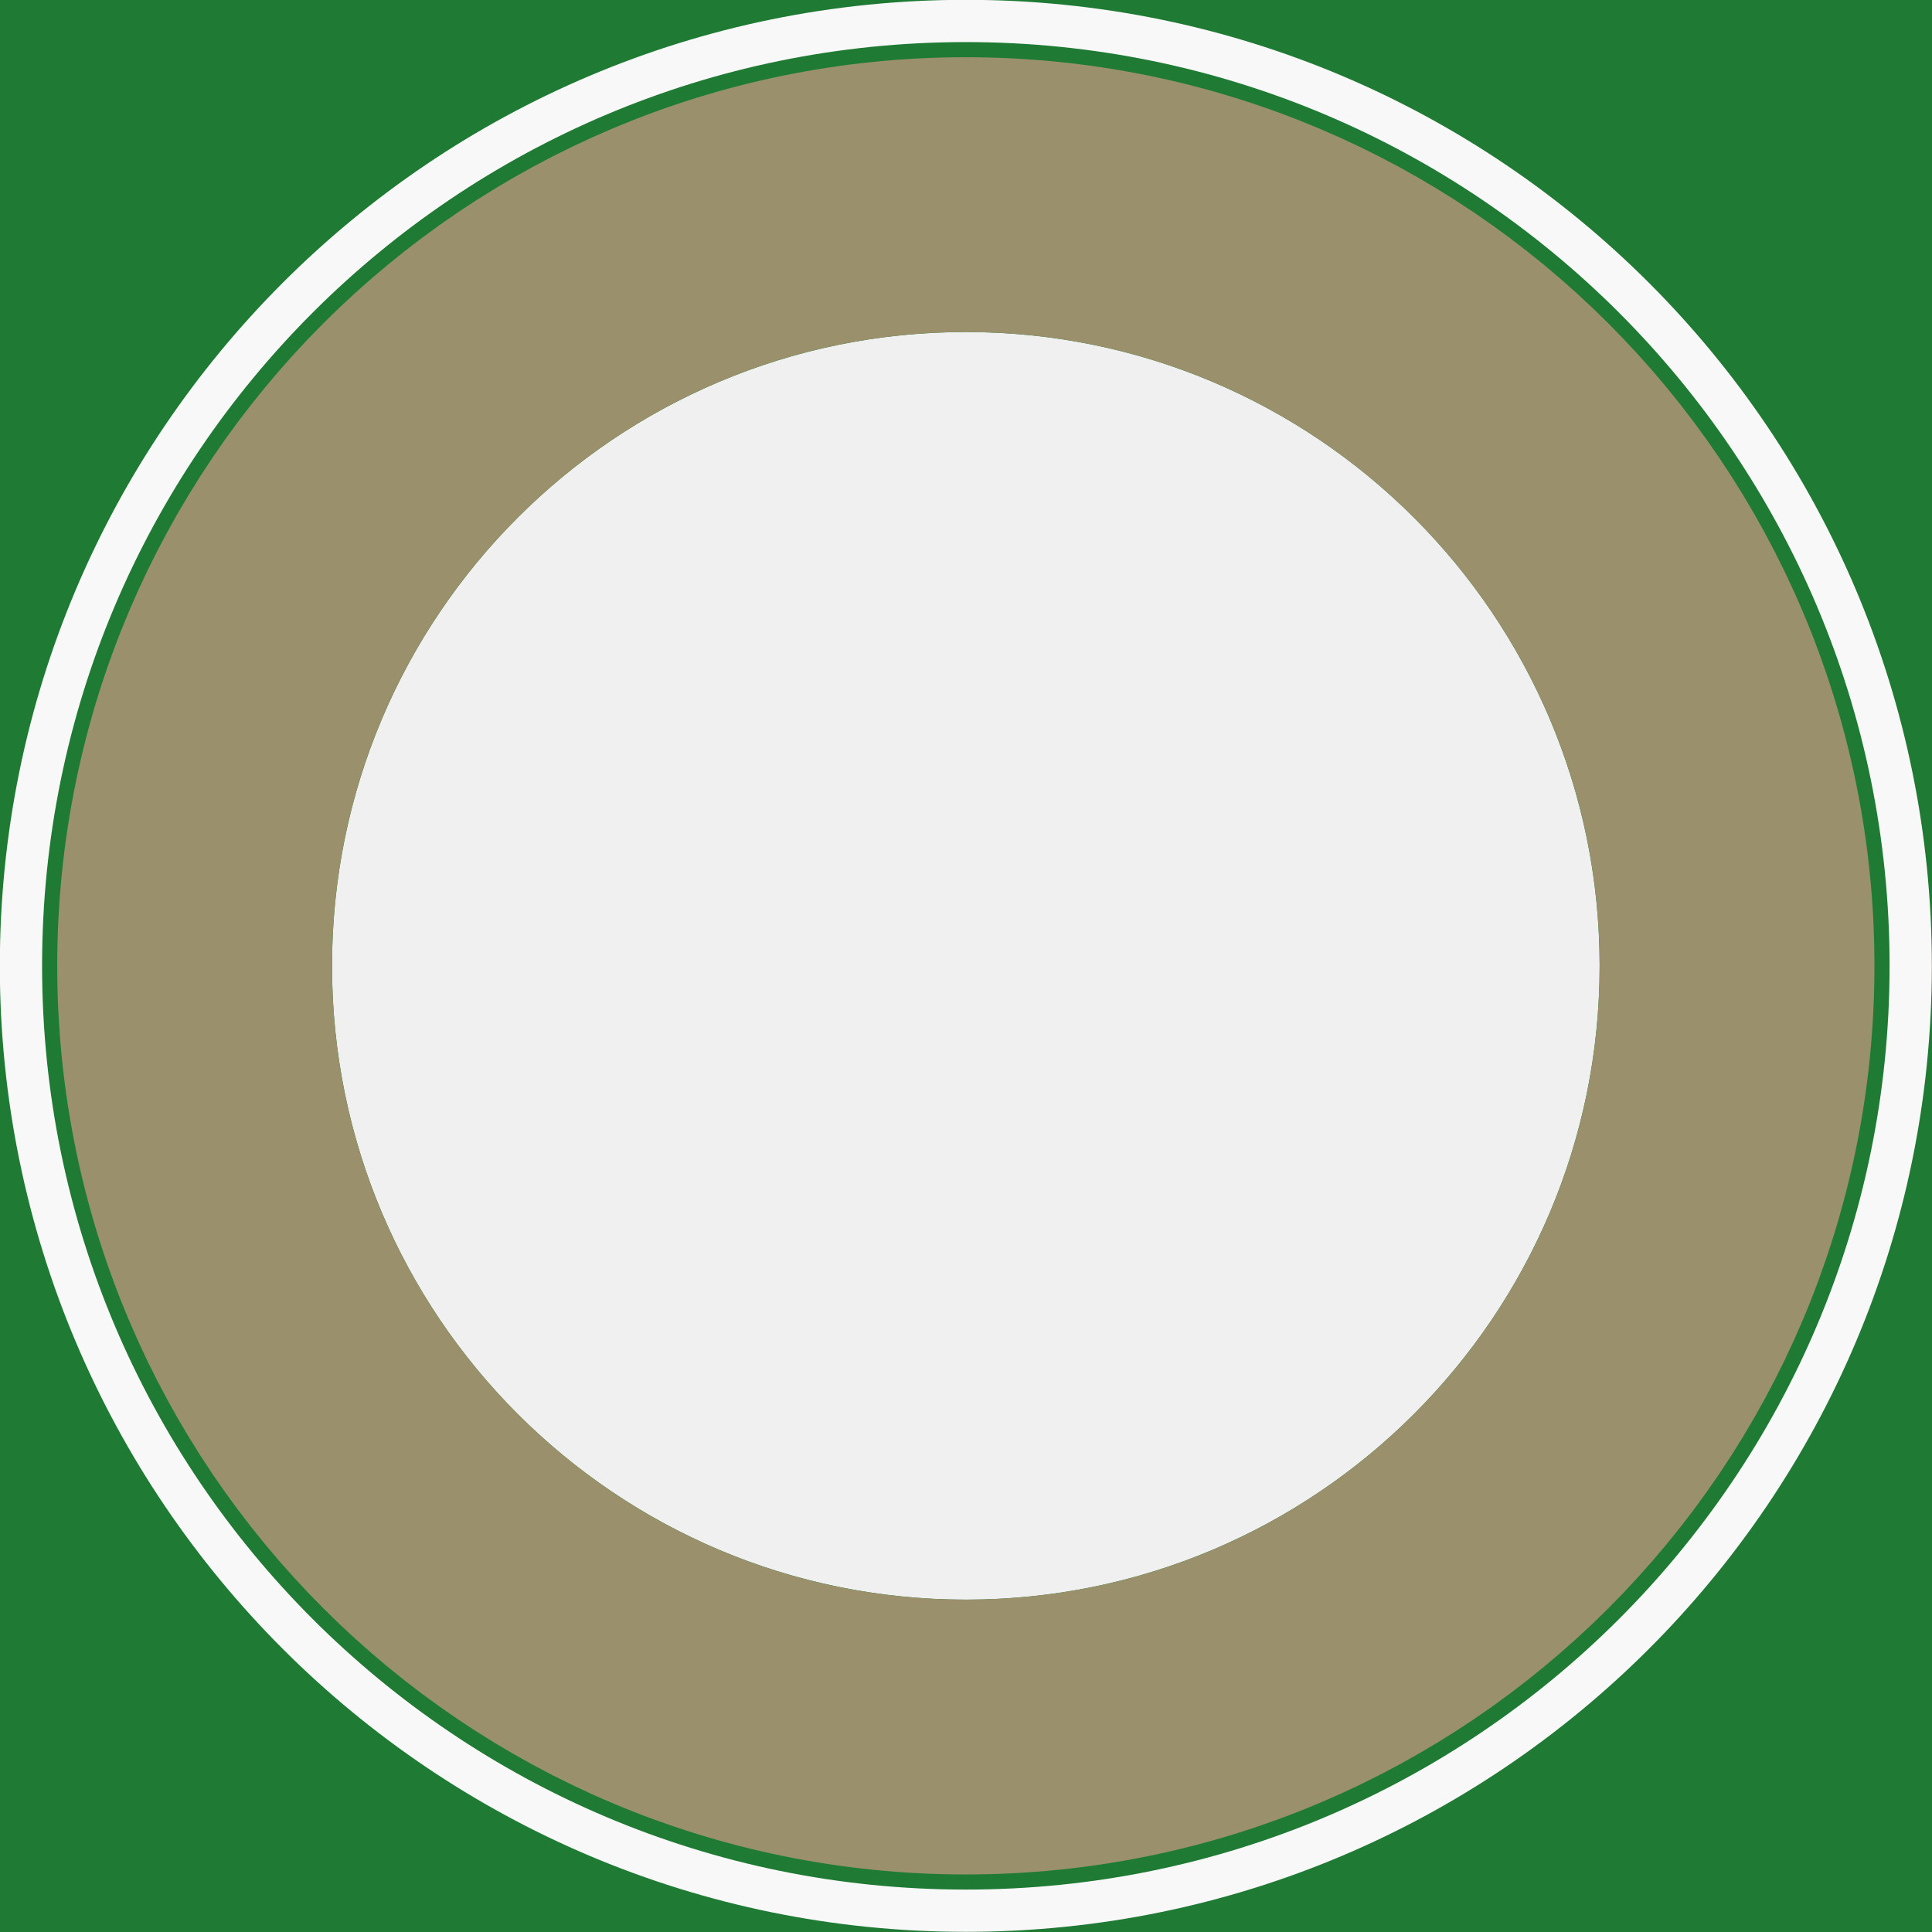
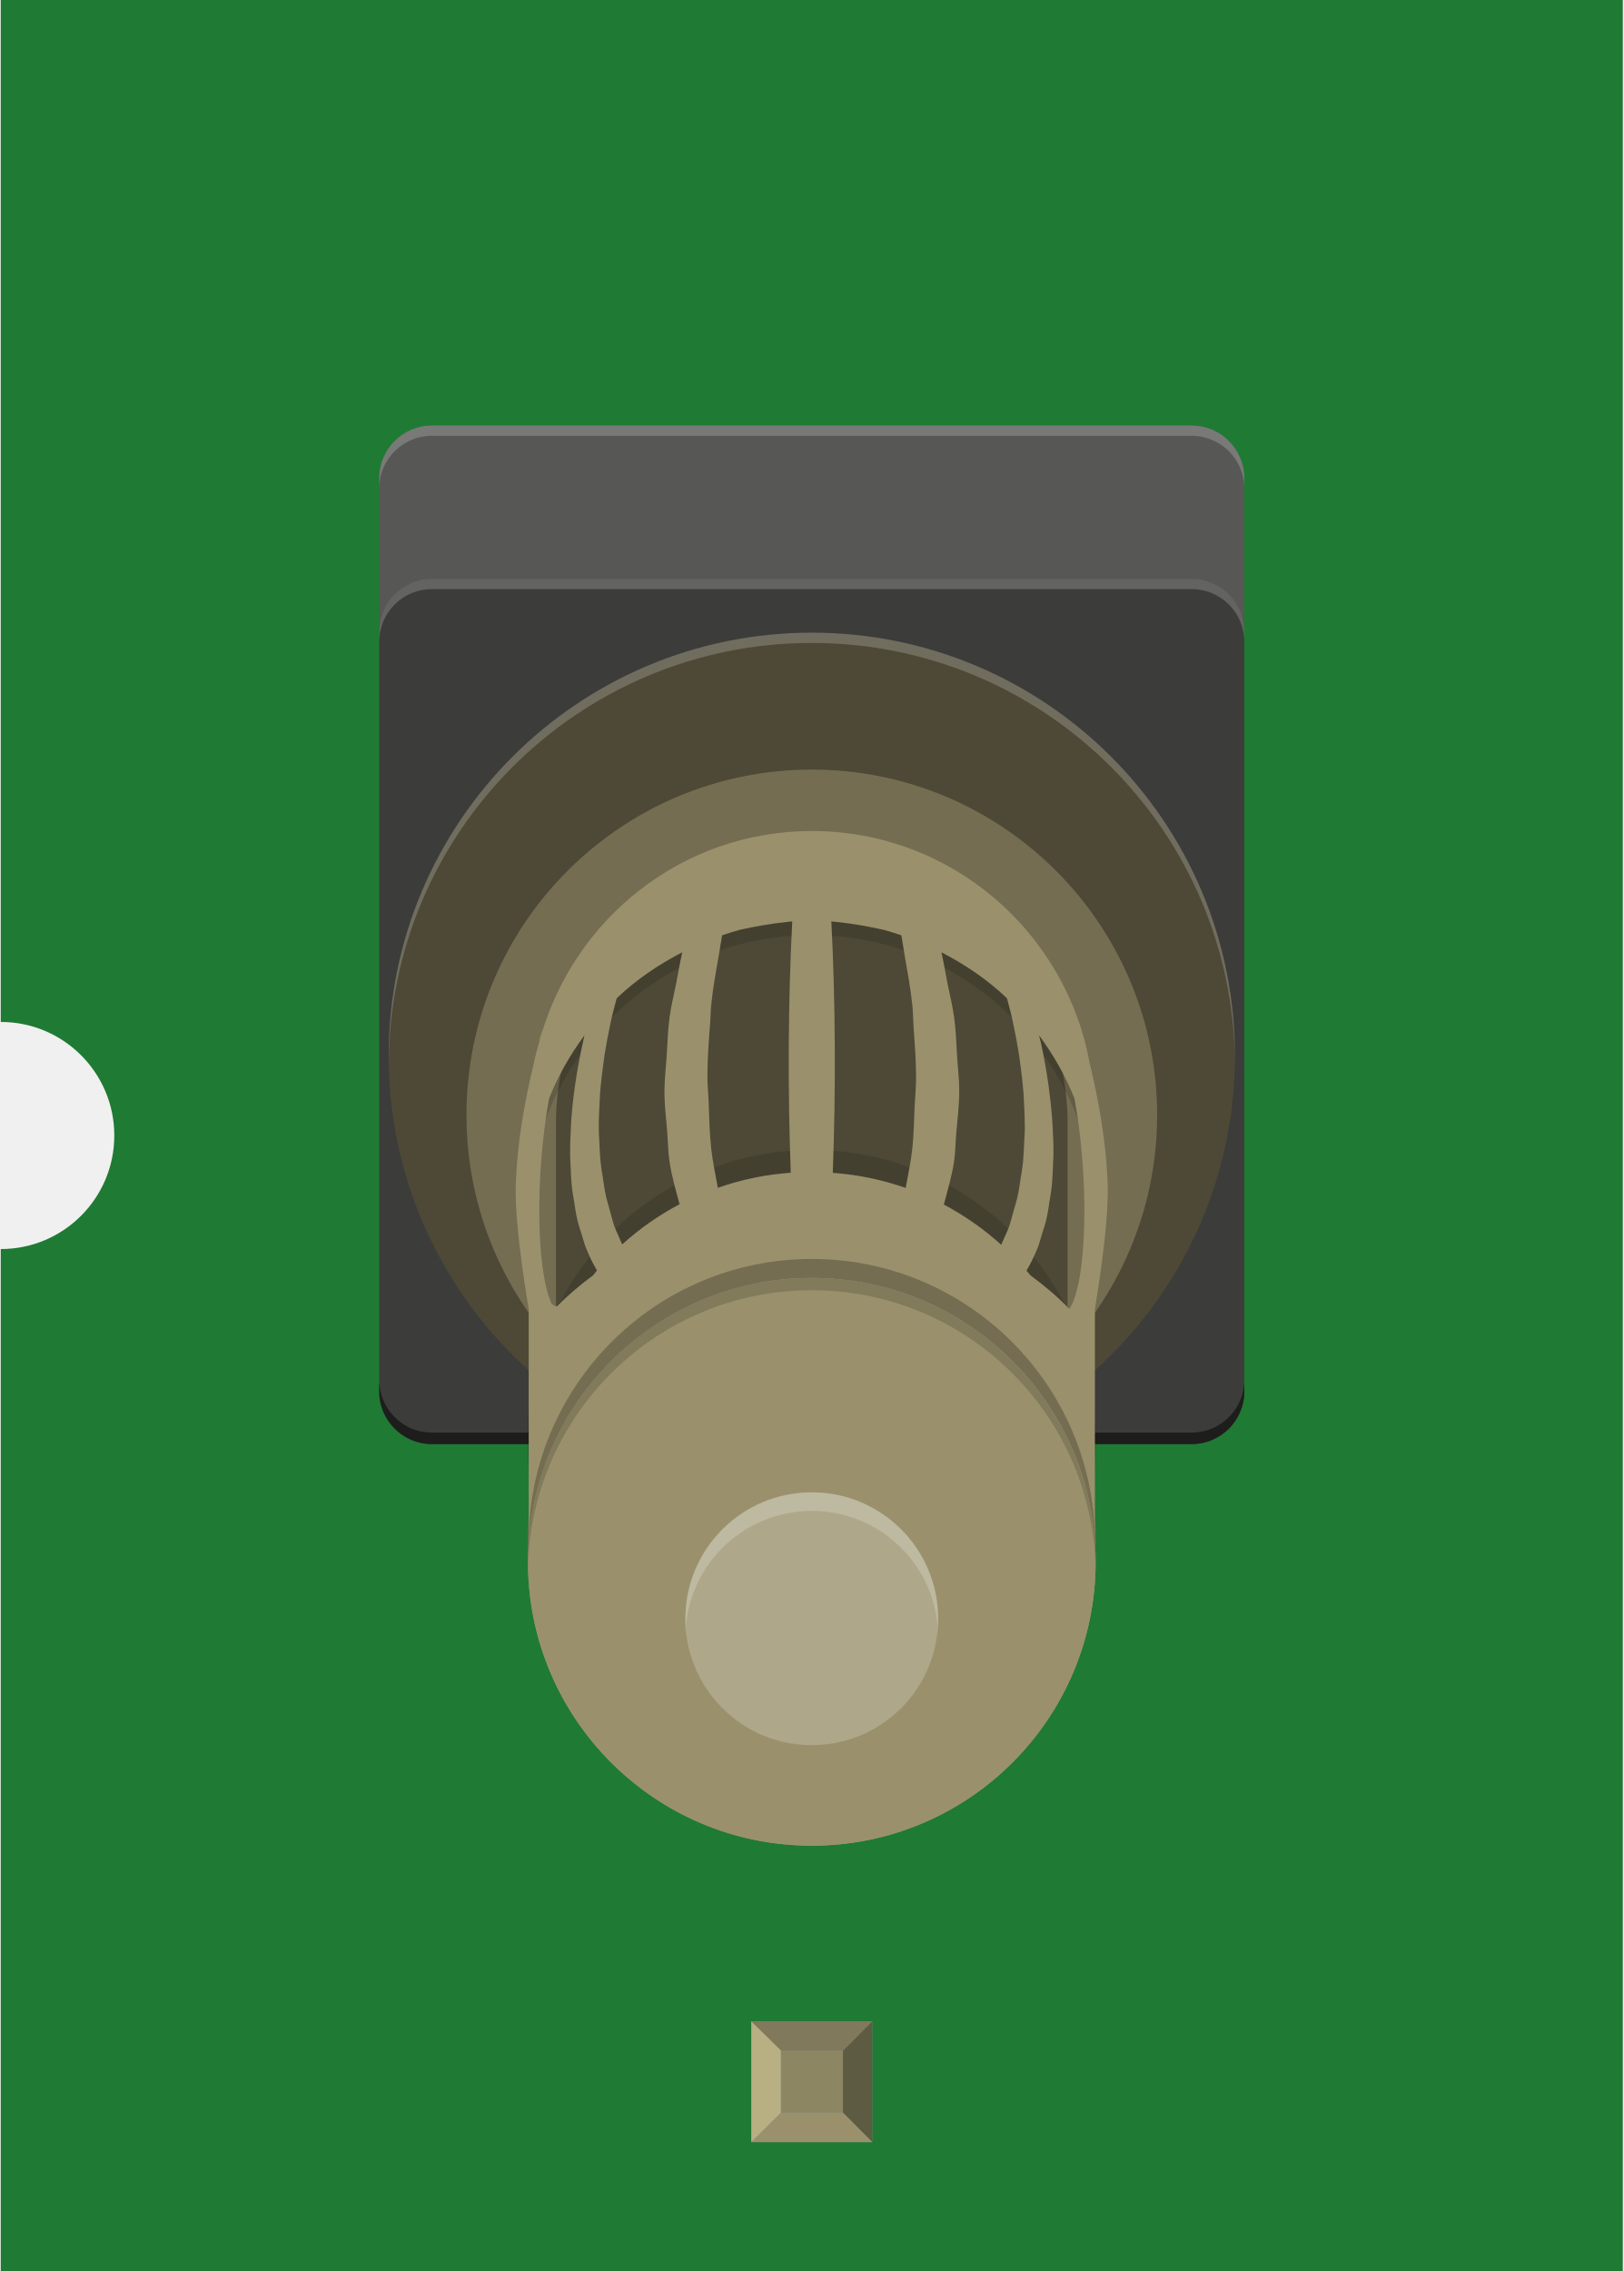
- <svg xmlns="http://www.w3.org/2000/svg" version="1.2" baseProfile="tiny" x="0in" y="0in" width="0.229in" height="0.229in" viewBox="0 0 5.807 5.807">
+ <svg xmlns="http://www.w3.org/2000/svg" width="0.429in" x="0in" version="1.2" y="0in" height="0.6in" viewBox="0 0 428.597 600" baseProfile="tiny">
  <g id="breadboard">
-     <path fill="#1F7A34" stroke="none" stroke-width="0" d="M0,0l5.807,0 0,5.807 -5.807,0 0,-5.807z M0.998,2.903a1.905,1.905 0 1 0 3.81,0 1.905,1.905 0 1 0 -3.81,0z " />
-     <circle id="connector0pin" connectorname="P$1" cx="2.903" cy="2.903" r="2.318" stroke="#9A916C" stroke-width="0.826" fill="none" />
-     <circle class="other" cx="2.903" cy="2.903" r="2.84" stroke="#f8f8f8" stroke-width="0.127" fill="none" />
+     <g id="icon">
+       <path fill="#1F7A34" stroke="none" stroke-width="0" d="M0,0L0,270A30,30 0 0 1 0,330L0,600L428.597,600L428.597,0L0,0z" />
+       <g transform="translate(100,112.423)">
+         <path fill="#575756" d="M228.597,75.514c0,7.639,-6.25,13.889,-13.889,13.889L13.889,89.403c-7.639,0,-13.889,-6.25,-13.889,-13.889L0,13.889c0,-7.639,6.25,-13.889,13.889,-13.889l200.819,0c7.639,0,13.889,6.25,13.889,13.889L228.597,75.514z" />
+         <path fill="#3C3C3B" d="M228.597,54.403c0,-7.639,-6.25,-13.889,-13.889,-13.889L13.889,40.514c-7.639,0,-13.889,6.25,-13.889,13.889l0,200.819c0,7.625,6.25,13.889,13.889,13.889l200.819,0c7.639,0,13.889,-6.264,13.889,-13.889L228.597,54.403z" />
+         <path fill="#1D1D1B" d="M228.597,252.181c0,7.625,-6.25,13.889,-13.889,13.889L13.889,266.069c-7.639,0,-13.889,-6.264,-13.889,-13.889l0,3.042c0,7.625,6.25,13.889,13.889,13.889l200.819,0c7.639,0,13.889,-6.264,13.889,-13.889" />
+         <g>
+           <circle fill="#4D4936" cx="114.306" cy="166.528" r="111.806" />
+           <circle fill="#746D51" cx="114.306" cy="182.153" r="91.25" />
+           <g>
+             <path fill="#4D4936" d="M114.306,116.681c-37.333,0,-67.597,30.278,-67.597,67.611l0,102.181c0,-37.333,30.278,-67.597,67.597,-67.597c37.333,0,67.597,30.278,67.597,67.597l0,-102.181C181.903,146.944,151.639,116.681,114.306,116.681z" />
+           </g>
+           <circle fill="#746D51" cx="114.306" cy="293.958" r="75" />
+           <circle fill="#9A916C" cx="114.306" cy="300.208" r="75" />
+           <circle fill="#9A916C" cx="114.306" cy="300.208" r="75" />
+           <path opacity="0.2" fill="#1D1D1B" d="M39.292,303.458c0,-41.417,33.583,-75,75,-75s75,33.583,75,75l0,-3.25c0,-41.417,-33.583,-75,-75,-75s-75,33.583,-75,75L39.292,303.458z" />
+           <circle fill="#AEA789" cx="114.292" cy="315.25" r="33.403" />
+           <path opacity="0.2" fill="#1D1D1B" d="M189.403,266.5c0,-41.472,-33.625,-75.097,-75.097,-75.097c-41.472,0,-75.097,33.625,-75.097,75.097l0,11.292c0,-41.458,33.625,-75.097,75.097,-75.097c41.472,0,75.097,33.639,75.097,75.097L189.403,266.5z" />
+           <path opacity="0.2" fill="#1D1D1B" d="M189.403,198.431c0,-41.472,-33.625,-75.097,-75.097,-75.097c-41.472,0,-75.097,33.625,-75.097,75.097l0,11.292c0,-41.458,33.625,-75.097,75.097,-75.097c41.472,0,75.097,33.639,75.097,75.097L189.403,198.431z" />
+           <g>
+             <path fill="#9A916C" d="M187.833,168.875c-0.014,-0.069,-0.042,-0.139,-0.069,-0.208c-6.278,-34.944,-36.694,-61.528,-73.458,-61.528c-34.264,0,-62.833,23.181,-71.694,54.611c-0.014,0.042,-0.028,0.069,-0.042,0.097c-0.028,0.111,-0.056,0.222,-0.083,0.319c-0.583,2.111,-1.222,4.181,-1.625,6.347c-2.528,10.514,-4.403,21.111,-4.778,32.014c-0.375,11.208,3.417,32.819,3.417,32.819l0,61.639c0,-41.292,33.486,-74.792,74.806,-74.792s74.806,33.5,74.806,74.792c0,0,0,-61.583,0,-61.639c0,0,3.764,-21.667,3.375,-32.903C192.097,189.667,190.292,179.25,187.833,168.875zM56.528,224.514c-3.472,2.556,-6.708,5.292,-9.569,8.25c-0.472,-0.139,-0.917,-0.347,-1.361,-0.625c-4.069,-8.542,-4.472,-33.694,-0.722,-54.306C47.25,171.806,50.444,166.25,54.236,161.111c-0.986,4.375,-1.833,8.681,-2.431,12.792c-0.014,0.139,-0.028,0.278,-0.056,0.389c-0.458,3.236,-0.806,6.417,-1.014,9.486c-0.028,0.375,-0.042,0.764,-0.056,1.139c-0.167,2.792,-0.264,5.528,-0.222,8.167c0,0.653,0.056,1.306,0.083,1.958c0.083,2.306,0.194,4.583,0.444,6.75c0.111,0.972,0.292,1.875,0.444,2.792c0.278,1.792,0.528,3.583,0.917,5.236c0.306,1.333,0.736,2.528,1.125,3.792c0.375,1.167,0.681,2.417,1.111,3.528c0.847,2.167,1.847,4.208,2.958,6.097C57.181,223.653,56.875,224.111,56.528,224.514zM76.056,186.083c0.236,2.819,0.25,5.722,0.667,8.458c0.597,3.875,1.639,7.542,2.653,11.181c-5.5,2.931,-10.611,6.486,-15.181,10.639c-0.319,-0.764,-0.667,-1.486,-0.986,-2.278c-0.333,-0.819,-0.75,-1.597,-1.056,-2.444C61.639,210.111,61.25,208.514,60.819,206.944c-0.292,-1.111,-0.653,-2.167,-0.903,-3.306c-0.375,-1.708,-0.625,-3.528,-0.889,-5.319c-0.167,-1.083,-0.361,-2.139,-0.486,-3.278c-0.208,-1.958,-0.306,-4.014,-0.389,-6.083c-0.042,-1,-0.125,-1.986,-0.125,-3.014c-0.028,-2.25,0.069,-4.583,0.194,-6.917c0.042,-0.875,0.069,-1.736,0.139,-2.625c0.194,-2.528,0.5,-5.125,0.861,-7.75c0.097,-0.736,0.181,-1.444,0.292,-2.181c0.431,-2.792,0.958,-5.611,1.583,-8.458c0.139,-0.625,0.264,-1.25,0.403,-1.875c0.361,-1.569,0.833,-3.194,1.25,-4.806c5.111,-4.903,11,-8.875,17.333,-12.167c-0.611,2.694,-1.056,5.375,-1.583,8.069c-0.597,3.028,-1.361,6.056,-1.764,9.042c-0.472,3.486,-0.556,6.875,-0.778,10.319c-0.194,3.097,-0.583,6.236,-0.583,9.278C75.347,179.375,75.778,182.694,76.056,186.083zM108.75,197.417c-6.708,0.486,-13.167,1.819,-19.278,3.986c-0.611,-3.472,-1.361,-6.833,-1.75,-10.389c-0.444,-4.153,-0.542,-8.431,-0.694,-12.694c-0.069,-2.014,-0.306,-3.986,-0.306,-6.042c0,-4.889,0.347,-9.833,0.75,-14.764c0.111,-1.458,0.097,-2.931,0.25,-4.389c0.472,-4.639,1.306,-9.222,2.125,-13.806c0.278,-1.542,0.458,-3.097,0.75,-4.625C92.153,134.167,93.694,133.653,95.292,133.236c4,-0.889,8.069,-1.625,12.236,-2.056c0.542,-0.042,1.069,-0.111,1.611,-0.167C108.028,152.361,107.931,175.597,108.75,197.417zM141.472,180c-0.167,3.667,-0.208,7.375,-0.597,10.958c-0.389,3.611,-1.139,7,-1.764,10.472c-6.097,-2.139,-12.542,-3.5,-19.264,-3.986c0.819,-21.833,0.722,-45.083,-0.375,-66.431c0.542,0.056,1.056,0.111,1.583,0.167c4.181,0.431,8.278,1.167,12.278,2.069c1.569,0.417,3.111,0.917,4.639,1.444c0.333,1.778,0.556,3.569,0.875,5.333c0.764,4.347,1.556,8.667,2.014,13.028c0.208,1.875,0.194,3.736,0.319,5.597c0.319,4.528,0.681,9.083,0.681,13.583C141.861,174.861,141.597,177.403,141.472,180zM170.431,189.306c-0.083,1.903,-0.167,3.819,-0.347,5.667c-0.139,1.278,-0.375,2.528,-0.569,3.764c-0.25,1.625,-0.458,3.25,-0.806,4.806c-0.292,1.389,-0.736,2.681,-1.097,4.014c-0.375,1.333,-0.708,2.708,-1.153,4.014c-0.458,1.306,-1.056,2.5,-1.597,3.722c-0.167,0.375,-0.333,0.764,-0.5,1.167c-4.583,-4.153,-9.653,-7.708,-15.167,-10.639c0.986,-3.722,2.083,-7.375,2.694,-11.333c0.375,-2.5,0.375,-5.181,0.611,-7.764c0.306,-3.611,0.764,-7.167,0.764,-10.875c0.014,-2.958,-0.375,-6.028,-0.556,-9.028c-0.236,-3.514,-0.306,-7,-0.806,-10.556c-0.403,-2.986,-1.167,-5.986,-1.764,-8.972c-0.528,-2.708,-0.972,-5.431,-1.583,-8.125c6.333,3.278,12.222,7.264,17.319,12.153c0.403,1.556,0.861,3.139,1.208,4.653c0.181,0.764,0.319,1.514,0.486,2.264c0.583,2.722,1.097,5.431,1.5,8.069c0.153,0.889,0.25,1.764,0.361,2.625c0.333,2.5,0.625,4.931,0.819,7.347c0.069,1.028,0.097,2.028,0.153,3.042c0.111,2.194,0.208,4.389,0.194,6.542C170.569,187.028,170.486,188.139,170.431,189.306zM182.514,233.194c-0.056,0.083,-0.083,0.194,-0.139,0.25c-3.028,-3.222,-6.528,-6.125,-10.236,-8.875c-0.347,-0.431,-0.75,-0.847,-1.111,-1.278c1.125,-1.903,2.139,-3.958,3,-6.153c0.431,-1.111,0.736,-2.333,1.097,-3.528c0.389,-1.25,0.833,-2.472,1.139,-3.792c0.389,-1.625,0.639,-3.417,0.903,-5.153c0.153,-0.972,0.333,-1.903,0.458,-2.903c0.25,-2.111,0.347,-4.361,0.431,-6.625c0.028,-0.708,0.083,-1.389,0.097,-2.111c0.028,-2.583,-0.056,-5.236,-0.222,-7.972c-0.028,-0.458,-0.042,-0.889,-0.083,-1.361c-0.208,-2.986,-0.542,-6.069,-0.972,-9.222c-0.042,-0.236,-0.069,-0.458,-0.097,-0.681c-0.486,-3.361,-1.097,-6.778,-1.847,-10.306c-0.014,-0.056,-0.028,-0.125,-0.042,-0.181c-0.153,-0.722,-0.375,-1.472,-0.542,-2.208c3.792,5.153,7,10.708,9.389,16.764C187.653,199.319,187.069,225.792,182.514,233.194z" />
+             <path fill="#9A916C" d="M42.222,162.5c0.111,-0.222,0.236,-0.431,0.347,-0.653c0.222,-0.875,0.417,-1.736,0.653,-2.597C42.861,160.333,42.542,161.417,42.222,162.5z" />
+           </g>
+           <path opacity="0.2" fill="#FFFFFF" d="M80.903,320.153c0,-18.444,14.958,-33.389,33.403,-33.389s33.389,14.944,33.389,33.389l0,-4.917c0,-18.444,-14.944,-33.389,-33.389,-33.389s-33.403,14.944,-33.403,33.389L80.903,320.153z" />
+         </g>
+         <path opacity="0.2" fill="#FFFFFF" d="M228.597,16.611c0,-7.639,-6.25,-13.889,-13.889,-13.889L13.889,2.722c-7.639,0,-13.889,6.25,-13.889,13.889L0,13.889c0,-7.639,6.25,-13.889,13.889,-13.889l200.819,0c7.639,0,13.889,6.25,13.889,13.889" />
+         <path opacity="0.2" fill="#FFFFFF" d="M0,57.111c0,-7.639,6.25,-13.889,13.889,-13.889l200.819,0c7.639,0,13.889,6.25,13.889,13.889L228.597,54.403c0,-7.639,-6.25,-13.889,-13.889,-13.889L13.889,40.514c-7.639,0,-13.889,6.25,-13.889,13.889L0,57.111z" />
+         <path opacity="0.2" fill="#FFFFFF" d="M226.111,169.236c0,-61.722,-50.056,-111.792,-111.806,-111.792c-61.736,0,-111.806,50.056,-111.806,111.792L2.5,166.528c0,-61.722,50.056,-111.792,111.806,-111.792c61.75,0,111.806,50.056,111.806,111.792" />
+       </g>
+     </g>
+     <g transform="translate(198.333,534.05)">
+       <rect width="31.93" x="0" y="0" fill="#8D8C8C" height="31.9" id="connector0pin" />
+       <rect width="16.444" x="7.792" y="7.735" fill="#8C8663" height="16.415" />
+       <polygon fill="#B8AF82" points="0,31.9,7.792,24.137,7.792,6.972,0,0" />
+       <polygon fill="#80795B" points="24.208,7.763,7.903,7.763,0,0,31.93,0" />
+       <polygon fill="#5E5B43" points="24.208,24.137,24.208,7.763,31.93,0,31.93,31.9" />
+       <polygon fill="#9A916C" points="0,31.9,7.875,24.137,24.208,24.137,31.93,31.9" />
+     </g>
  </g>
</svg>
